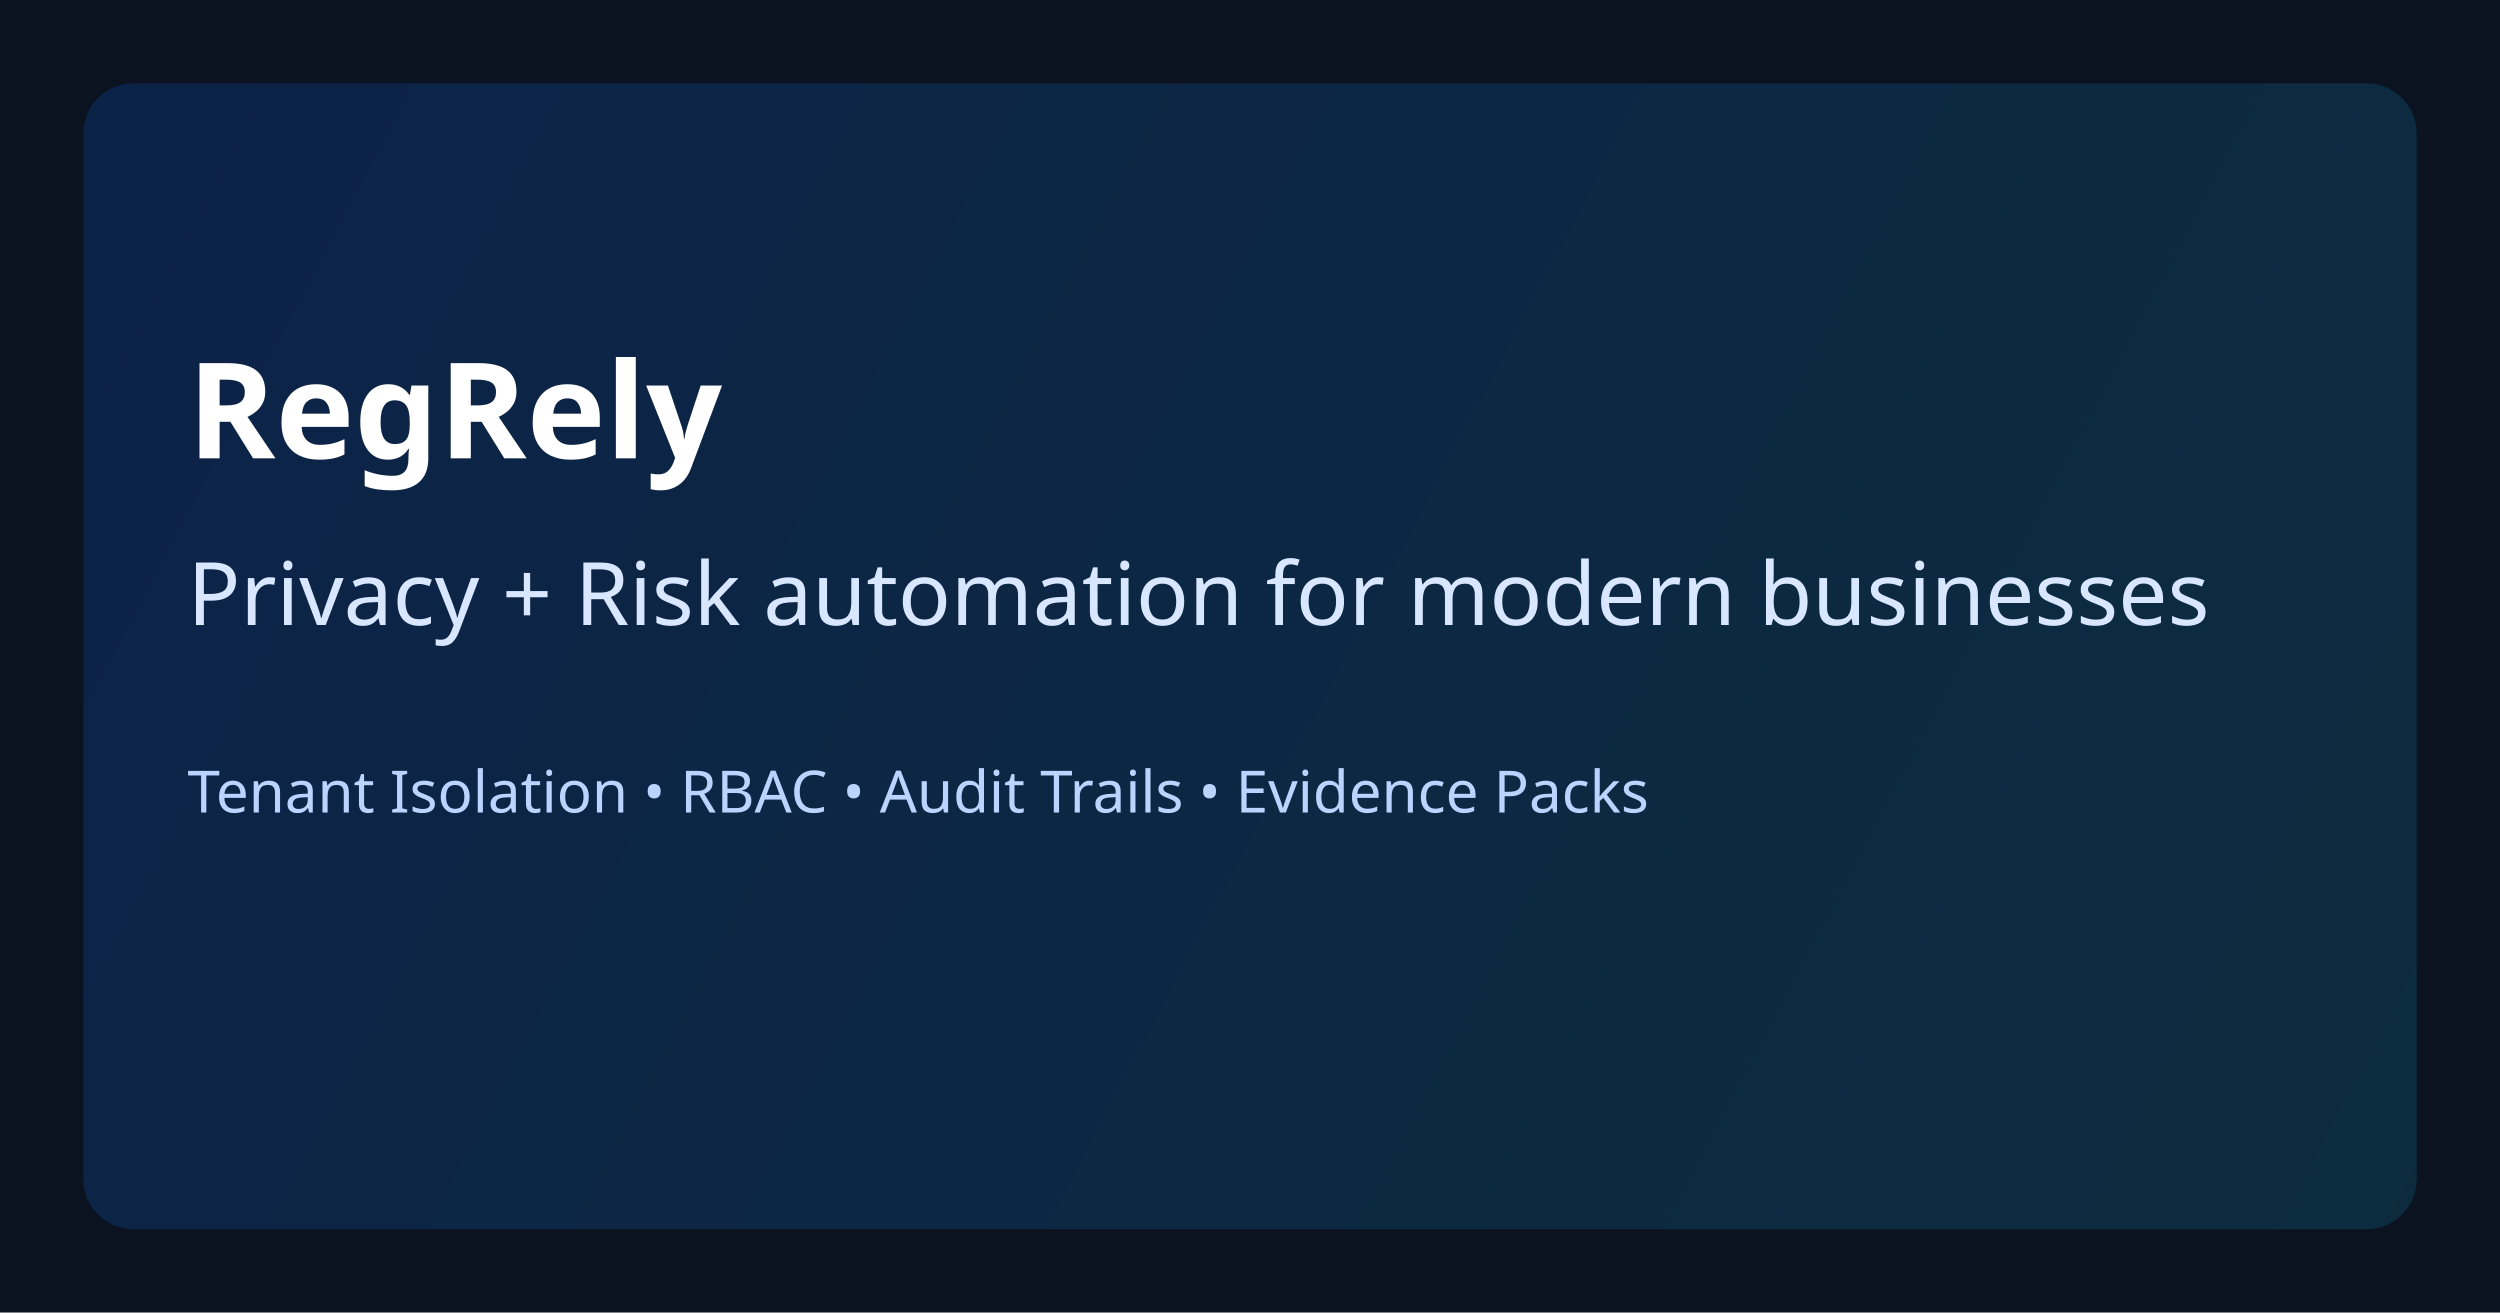
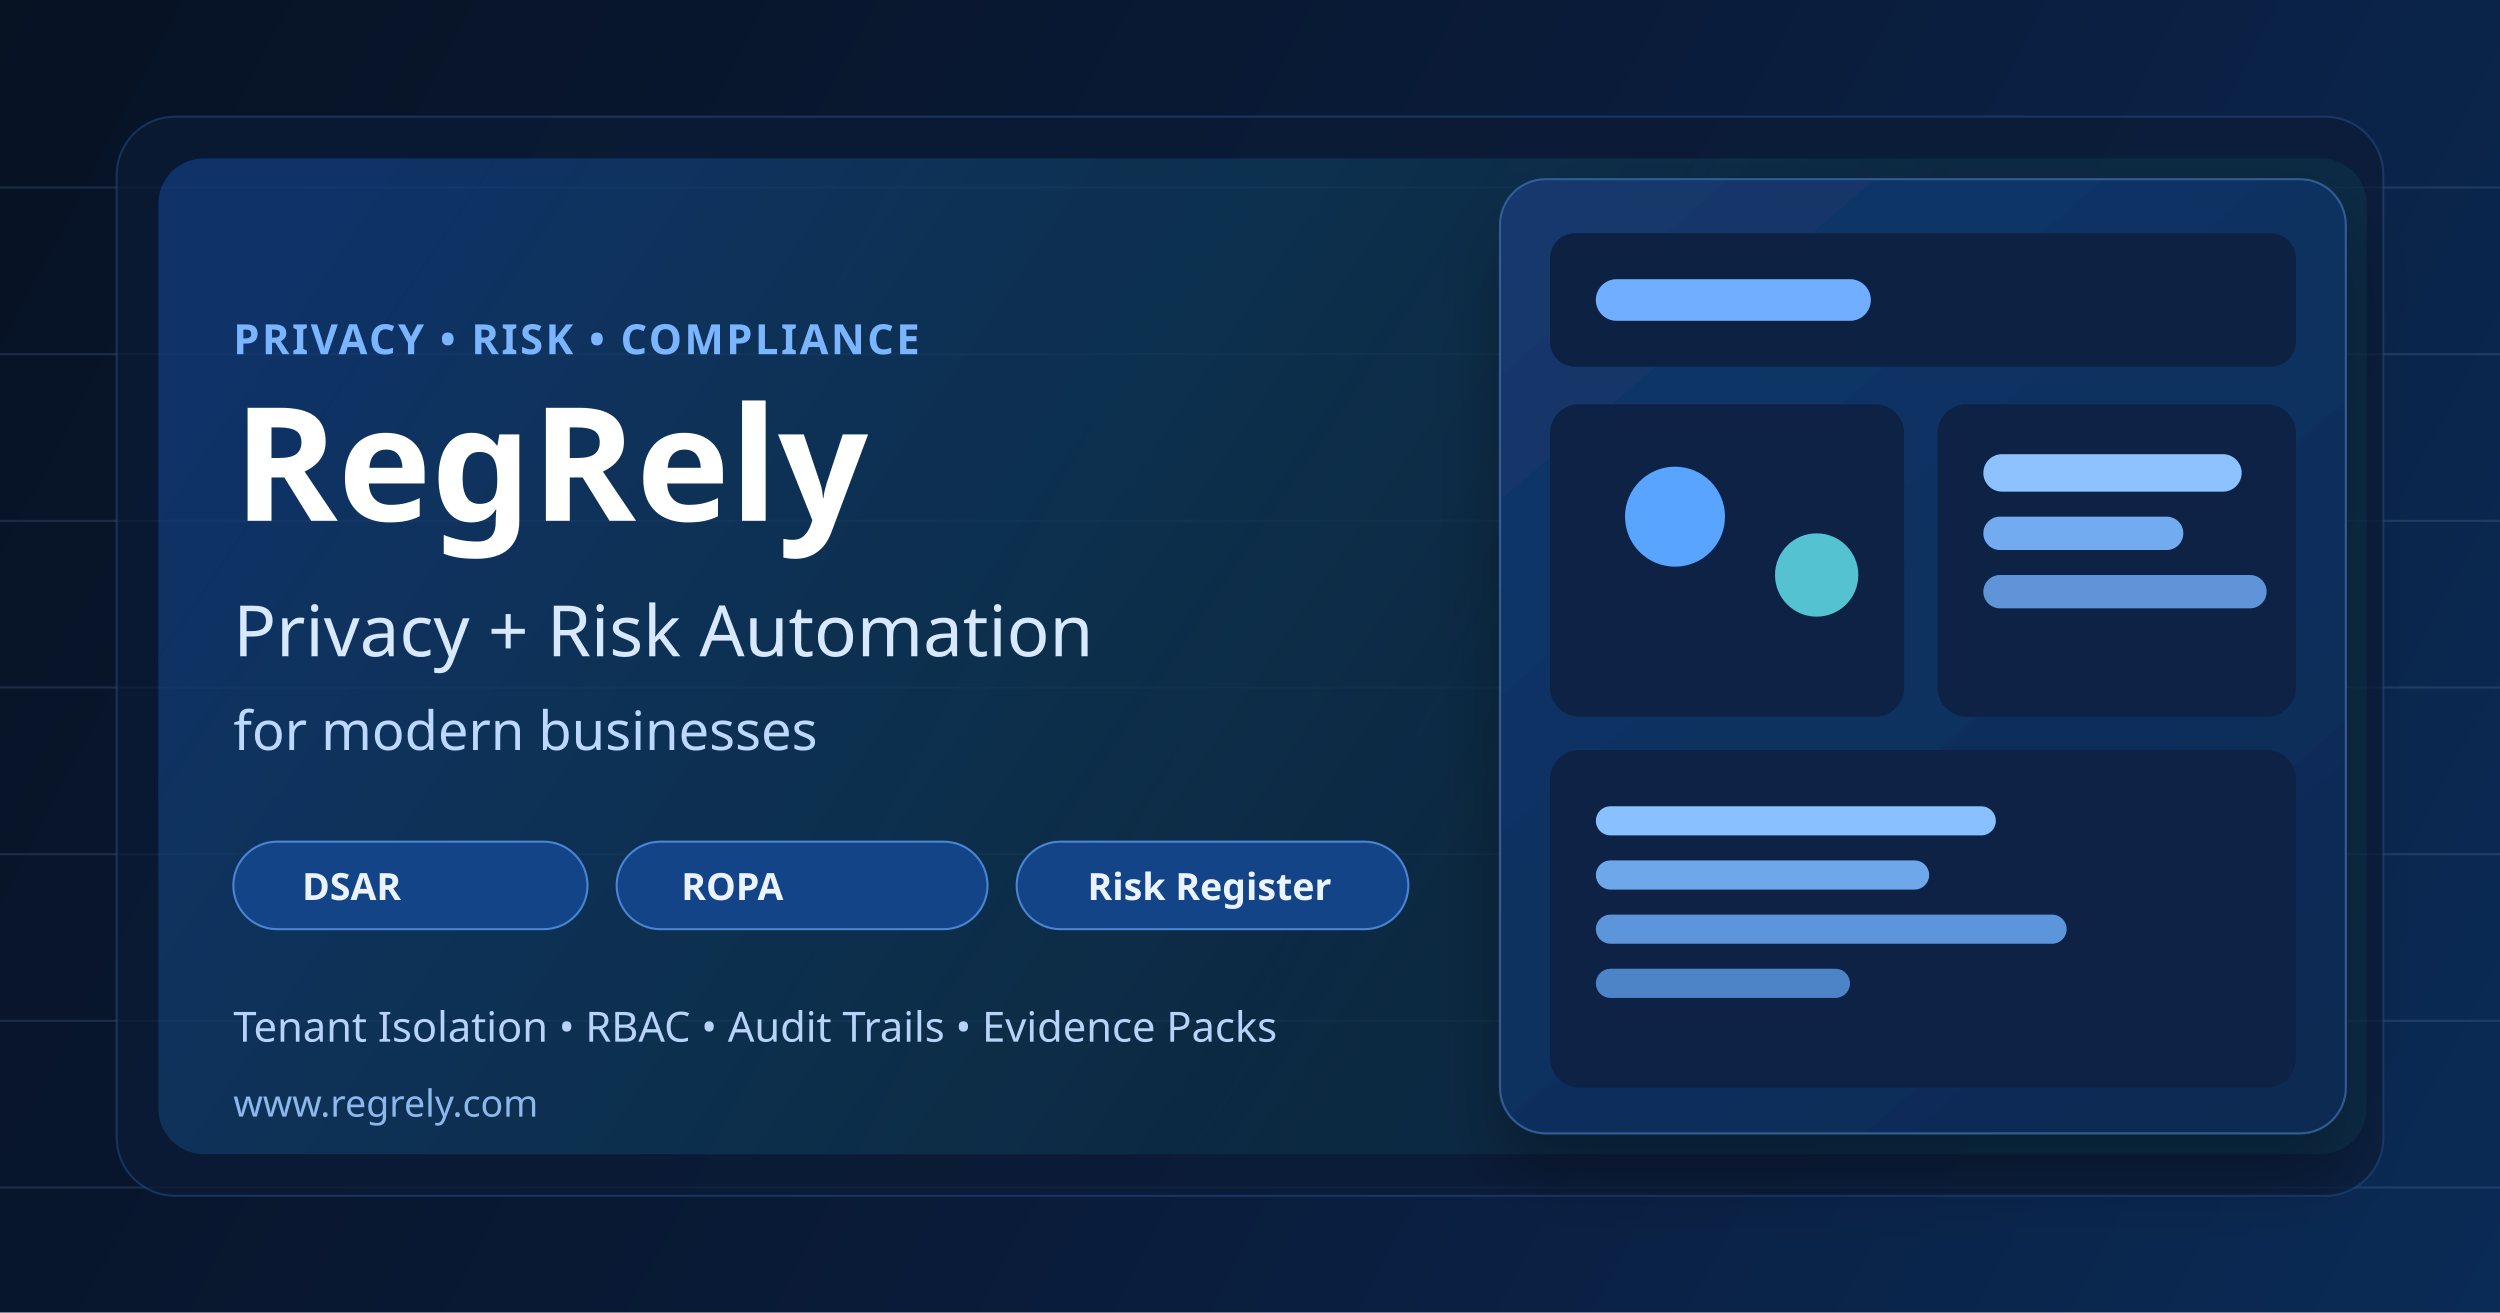
- <svg xmlns="http://www.w3.org/2000/svg" width="1200" height="630" viewBox="0 0 1200 630" fill="none">
+ <svg xmlns="http://www.w3.org/2000/svg" width="1200" height="630" viewBox="0 0 1200 630" fill="none" role="img" aria-label="RegRely social preview">
  <defs>
-     <linearGradient id="g1" x1="0" y1="0" x2="1200" y2="630" gradientUnits="userSpaceOnUse">
-       <stop stop-color="#0F5BD8" />
-       <stop offset="1" stop-color="#0E8AA8" />
+     <linearGradient id="bg" x1="0" y1="0" x2="1200" y2="630" gradientUnits="userSpaceOnUse">
+       <stop stop-color="#071223" />
+       <stop offset="0.55" stop-color="#0A1C3B" />
+       <stop offset="1" stop-color="#0A2B56" />
    </linearGradient>
+     <linearGradient id="panel" x1="740" y1="86" x2="1146" y2="560" gradientUnits="userSpaceOnUse">
+       <stop stop-color="#12386D" />
+       <stop offset="1" stop-color="#0F2850" />
+     </linearGradient>
+     <linearGradient id="glow" x1="108" y1="160" x2="640" y2="520" gradientUnits="userSpaceOnUse">
+       <stop stop-color="#1D72F3" stop-opacity="0.28" />
+       <stop offset="1" stop-color="#18B8B0" stop-opacity="0.08" />
+     </linearGradient>
+     <filter id="shadow" x="0" y="0" width="1200" height="630" filterUnits="userSpaceOnUse" color-interpolation-filters="sRGB">
+       <feDropShadow dx="0" dy="20" stdDeviation="16" flood-color="#000000" flood-opacity="0.28" />
+     </filter>
  </defs>
-   <rect width="1200" height="630" fill="#0B1220" />
-   <rect x="40" y="40" width="1120" height="550" rx="24" fill="url(#g1)" fill-opacity="0.22" />
-   <text x="90" y="220" fill="white" font-family="Segoe UI, sans-serif" font-size="64" font-weight="700">RegRely</text>
-   <text x="90" y="300" fill="#D8E7FF" font-family="Segoe UI, sans-serif" font-size="42">Privacy + Risk automation for modern businesses</text>
-   <text x="90" y="390" fill="#BBD4FF" font-family="Segoe UI, sans-serif" font-size="28">Tenant Isolation • RBAC • Audit Trails • Evidence Packs</text>
+   <rect width="1200" height="630" fill="url(#bg)" />
+   <g opacity="0.14">
+     <path d="M0 90H1200" stroke="#9CC4FF" />
+     <path d="M0 170H1200" stroke="#9CC4FF" />
+     <path d="M0 250H1200" stroke="#9CC4FF" />
+     <path d="M0 330H1200" stroke="#9CC4FF" />
+     <path d="M0 410H1200" stroke="#9CC4FF" />
+     <path d="M0 490H1200" stroke="#9CC4FF" />
+     <path d="M0 570H1200" stroke="#9CC4FF" />
+   </g>
+   <rect x="56" y="56" width="1088" height="518" rx="28" fill="#0B1B36" fill-opacity="0.74" stroke="#2D5A9A" stroke-opacity="0.42" />
+   <rect x="76" y="76" width="1060" height="478" rx="22" fill="url(#glow)" />
+   <g filter="url(#shadow)">
+     <rect x="720" y="86" width="406" height="458" rx="22" fill="url(#panel)" stroke="#4F81C9" stroke-opacity="0.55" />
+     <rect x="744" y="112" width="358" height="64" rx="12" fill="#0A2143" />
+     <rect x="766" y="134" width="132" height="20" rx="10" fill="#72AEFF" />
+     <rect x="744" y="194" width="170" height="150" rx="14" fill="#0B2245" />
+     <rect x="930" y="194" width="172" height="150" rx="14" fill="#0B2245" />
+     <rect x="744" y="360" width="358" height="162" rx="14" fill="#0B2245" />
+     <rect x="766" y="387" width="192" height="14" rx="7" fill="#89C0FF" />
+     <rect x="766" y="413" width="160" height="14" rx="7" fill="#6EA7EA" />
+     <rect x="766" y="439" width="226" height="14" rx="7" fill="#5B95DA" />
+     <rect x="766" y="465" width="122" height="14" rx="7" fill="#4E84C8" />
+     <rect x="952" y="218" width="124" height="18" rx="9" fill="#8EC2FF" />
+     <rect x="952" y="248" width="96" height="16" rx="8" fill="#73ABF0" />
+     <rect x="952" y="276" width="136" height="16" rx="8" fill="#5E94D8" />
+     <circle cx="804" cy="248" r="24" fill="#58A4FF" />
+     <circle cx="872" cy="276" r="20" fill="#55C2D2" />
+   </g>
+   <text x="112" y="170" fill="#7BB4FF" font-family="Sora, Segoe UI, sans-serif" font-size="20" font-weight="600" letter-spacing="1.2">PRIVACY • RISK • COMPLIANCE</text>
+   <text x="112" y="250" fill="#FFFFFF" font-family="Sora, Segoe UI, sans-serif" font-size="76" font-weight="700">RegRely</text>
+   <text x="112" y="315" fill="#D8E8FF" font-family="Sora, Segoe UI, sans-serif" font-size="34" font-weight="500">Privacy + Risk Automation</text>
+   <text x="112" y="360" fill="#BDD8FF" font-family="Sora, Segoe UI, sans-serif" font-size="26">for modern businesses</text>
+   <rect x="112" y="404" width="170" height="42" rx="21" fill="#134487" stroke="#4A84D4" />
+   <text x="145" y="432" fill="#EAF3FF" font-family="Sora, Segoe UI, sans-serif" font-size="18" font-weight="600">DSAR</text>
+   <rect x="296" y="404" width="178" height="42" rx="21" fill="#134487" stroke="#4A84D4" />
+   <text x="327" y="432" fill="#EAF3FF" font-family="Sora, Segoe UI, sans-serif" font-size="18" font-weight="600">ROPA</text>
+   <rect x="488" y="404" width="188" height="42" rx="21" fill="#134487" stroke="#4A84D4" />
+   <text x="522" y="432" fill="#EAF3FF" font-family="Sora, Segoe UI, sans-serif" font-size="18" font-weight="600">Risk Register</text>
+   <text x="112" y="500" fill="#B8D3FA" font-family="Sora, Segoe UI, sans-serif" font-size="20">Tenant Isolation • RBAC • Audit Trails • Evidence Packs</text>
+   <text x="112" y="536" fill="#8DB7ED" font-family="Sora, Segoe UI, sans-serif" font-size="18">www.regrely.com</text>
</svg>
